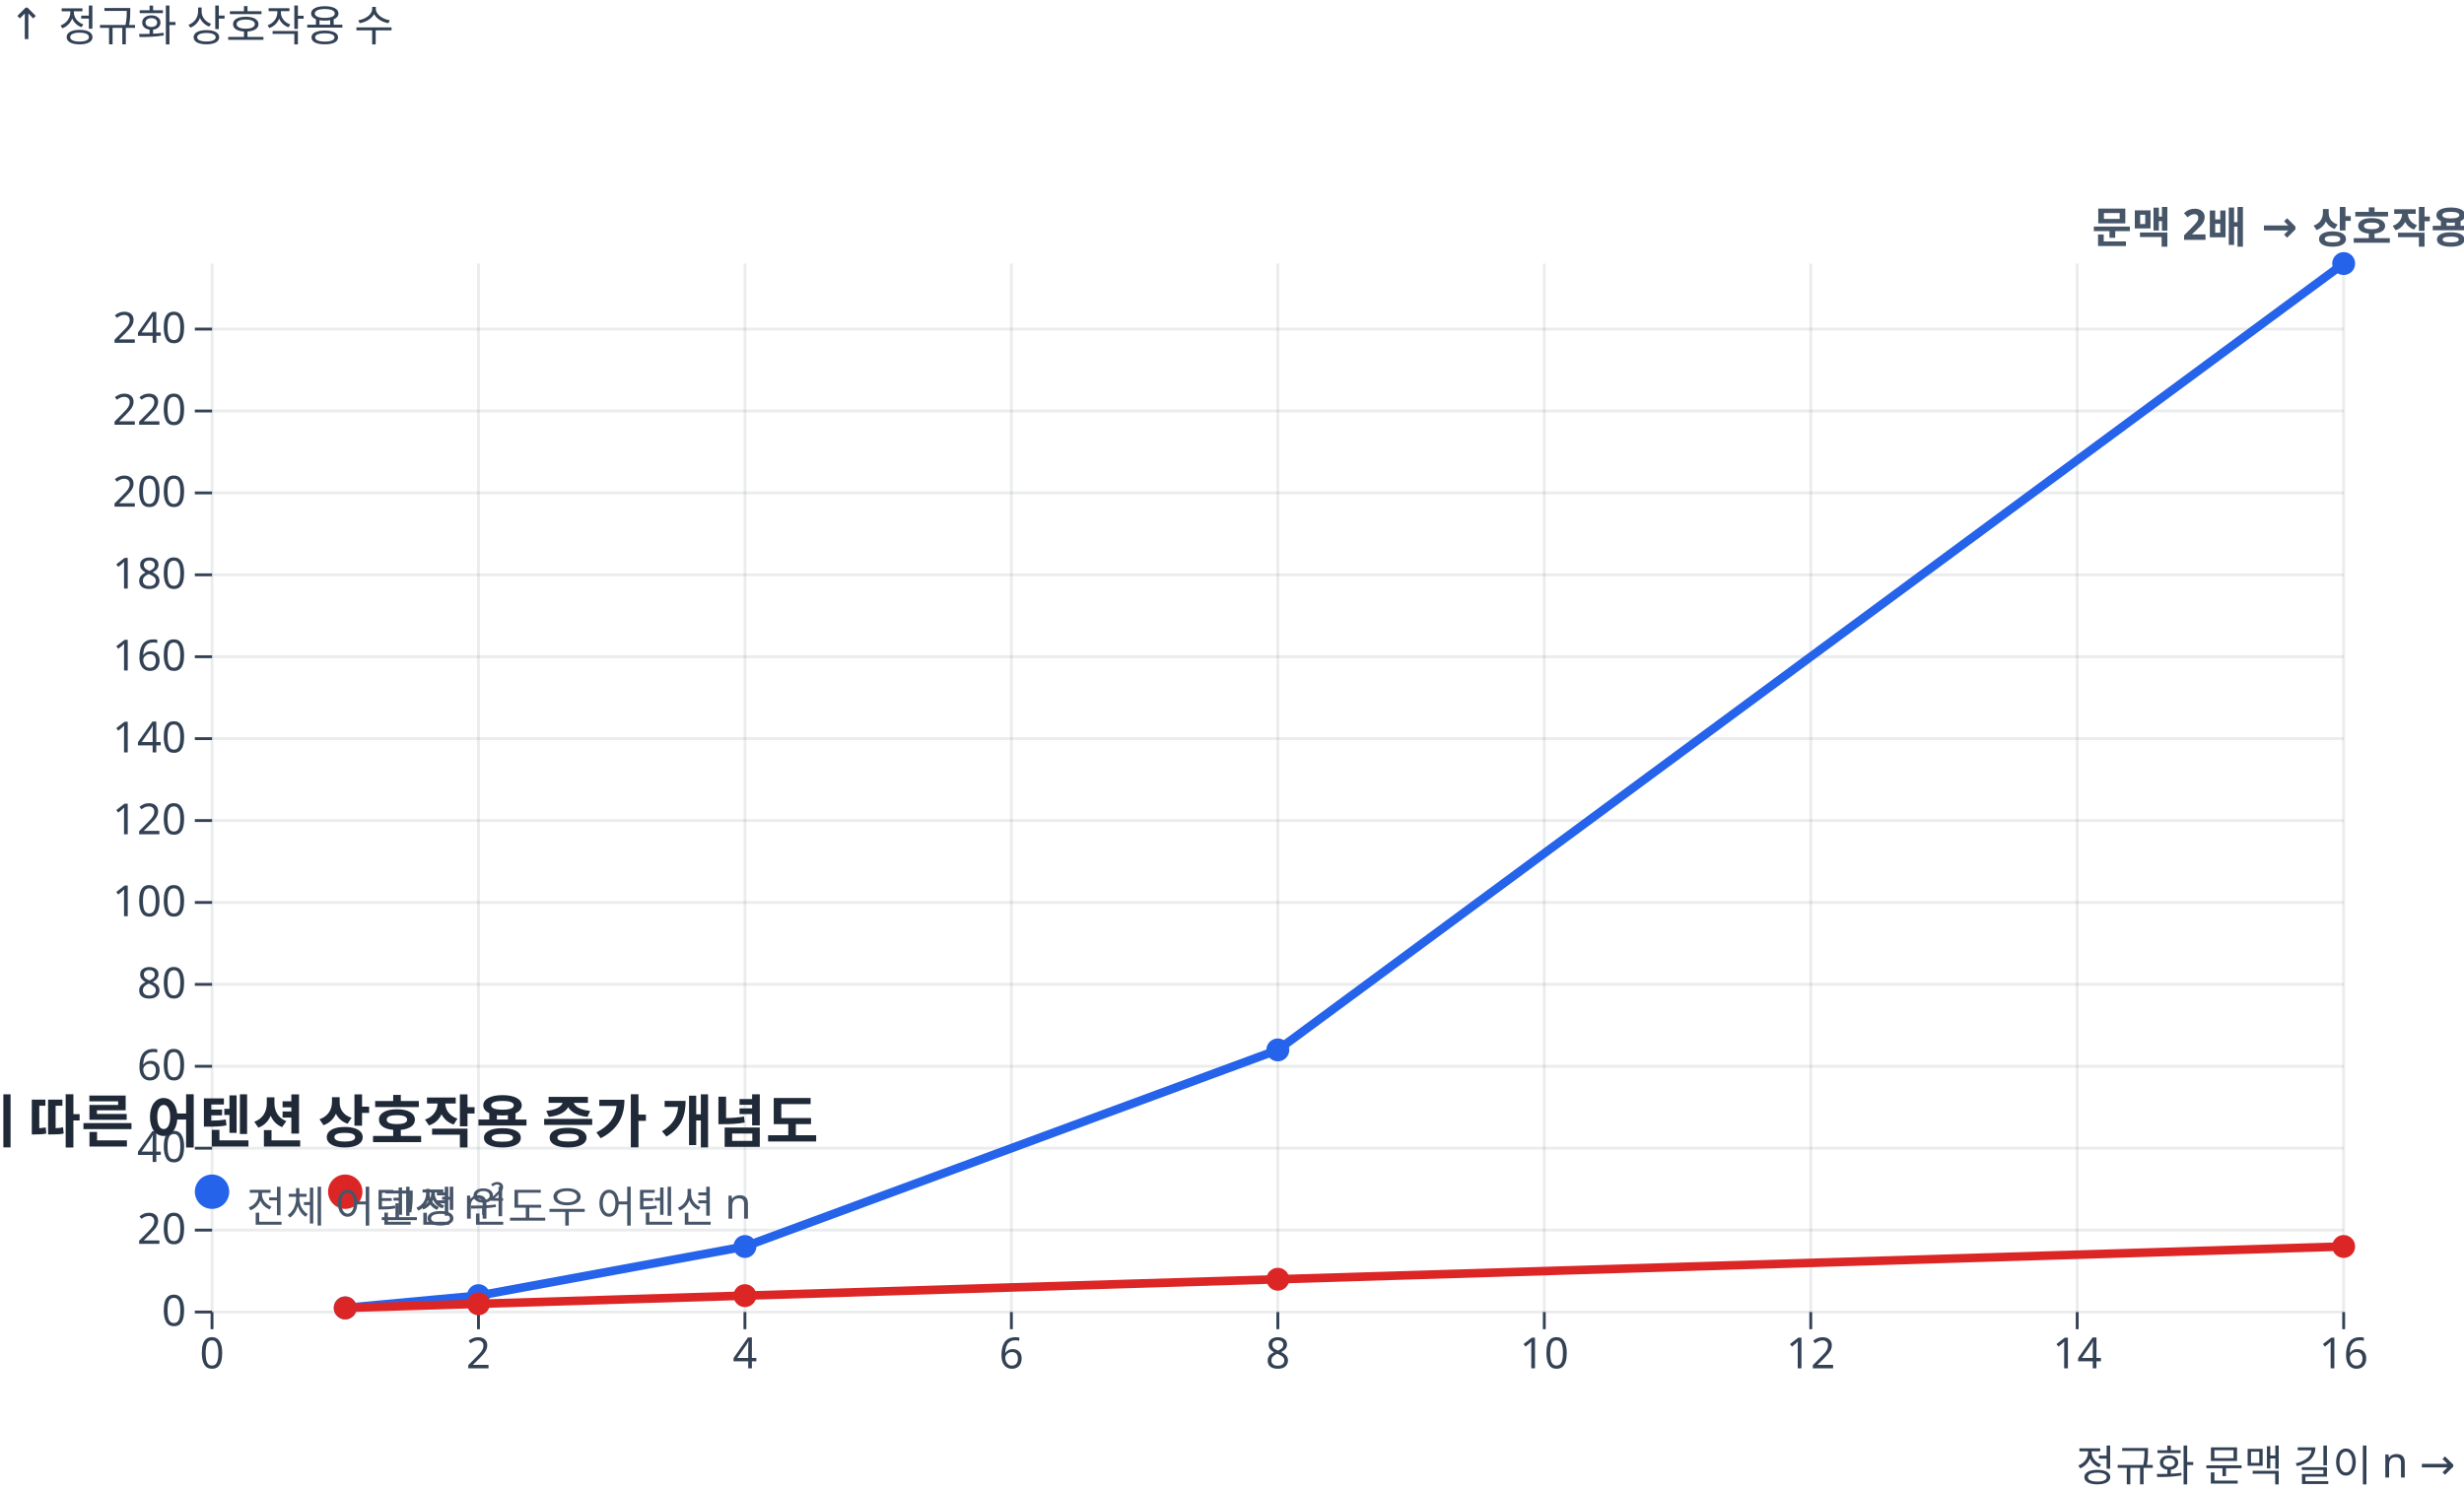
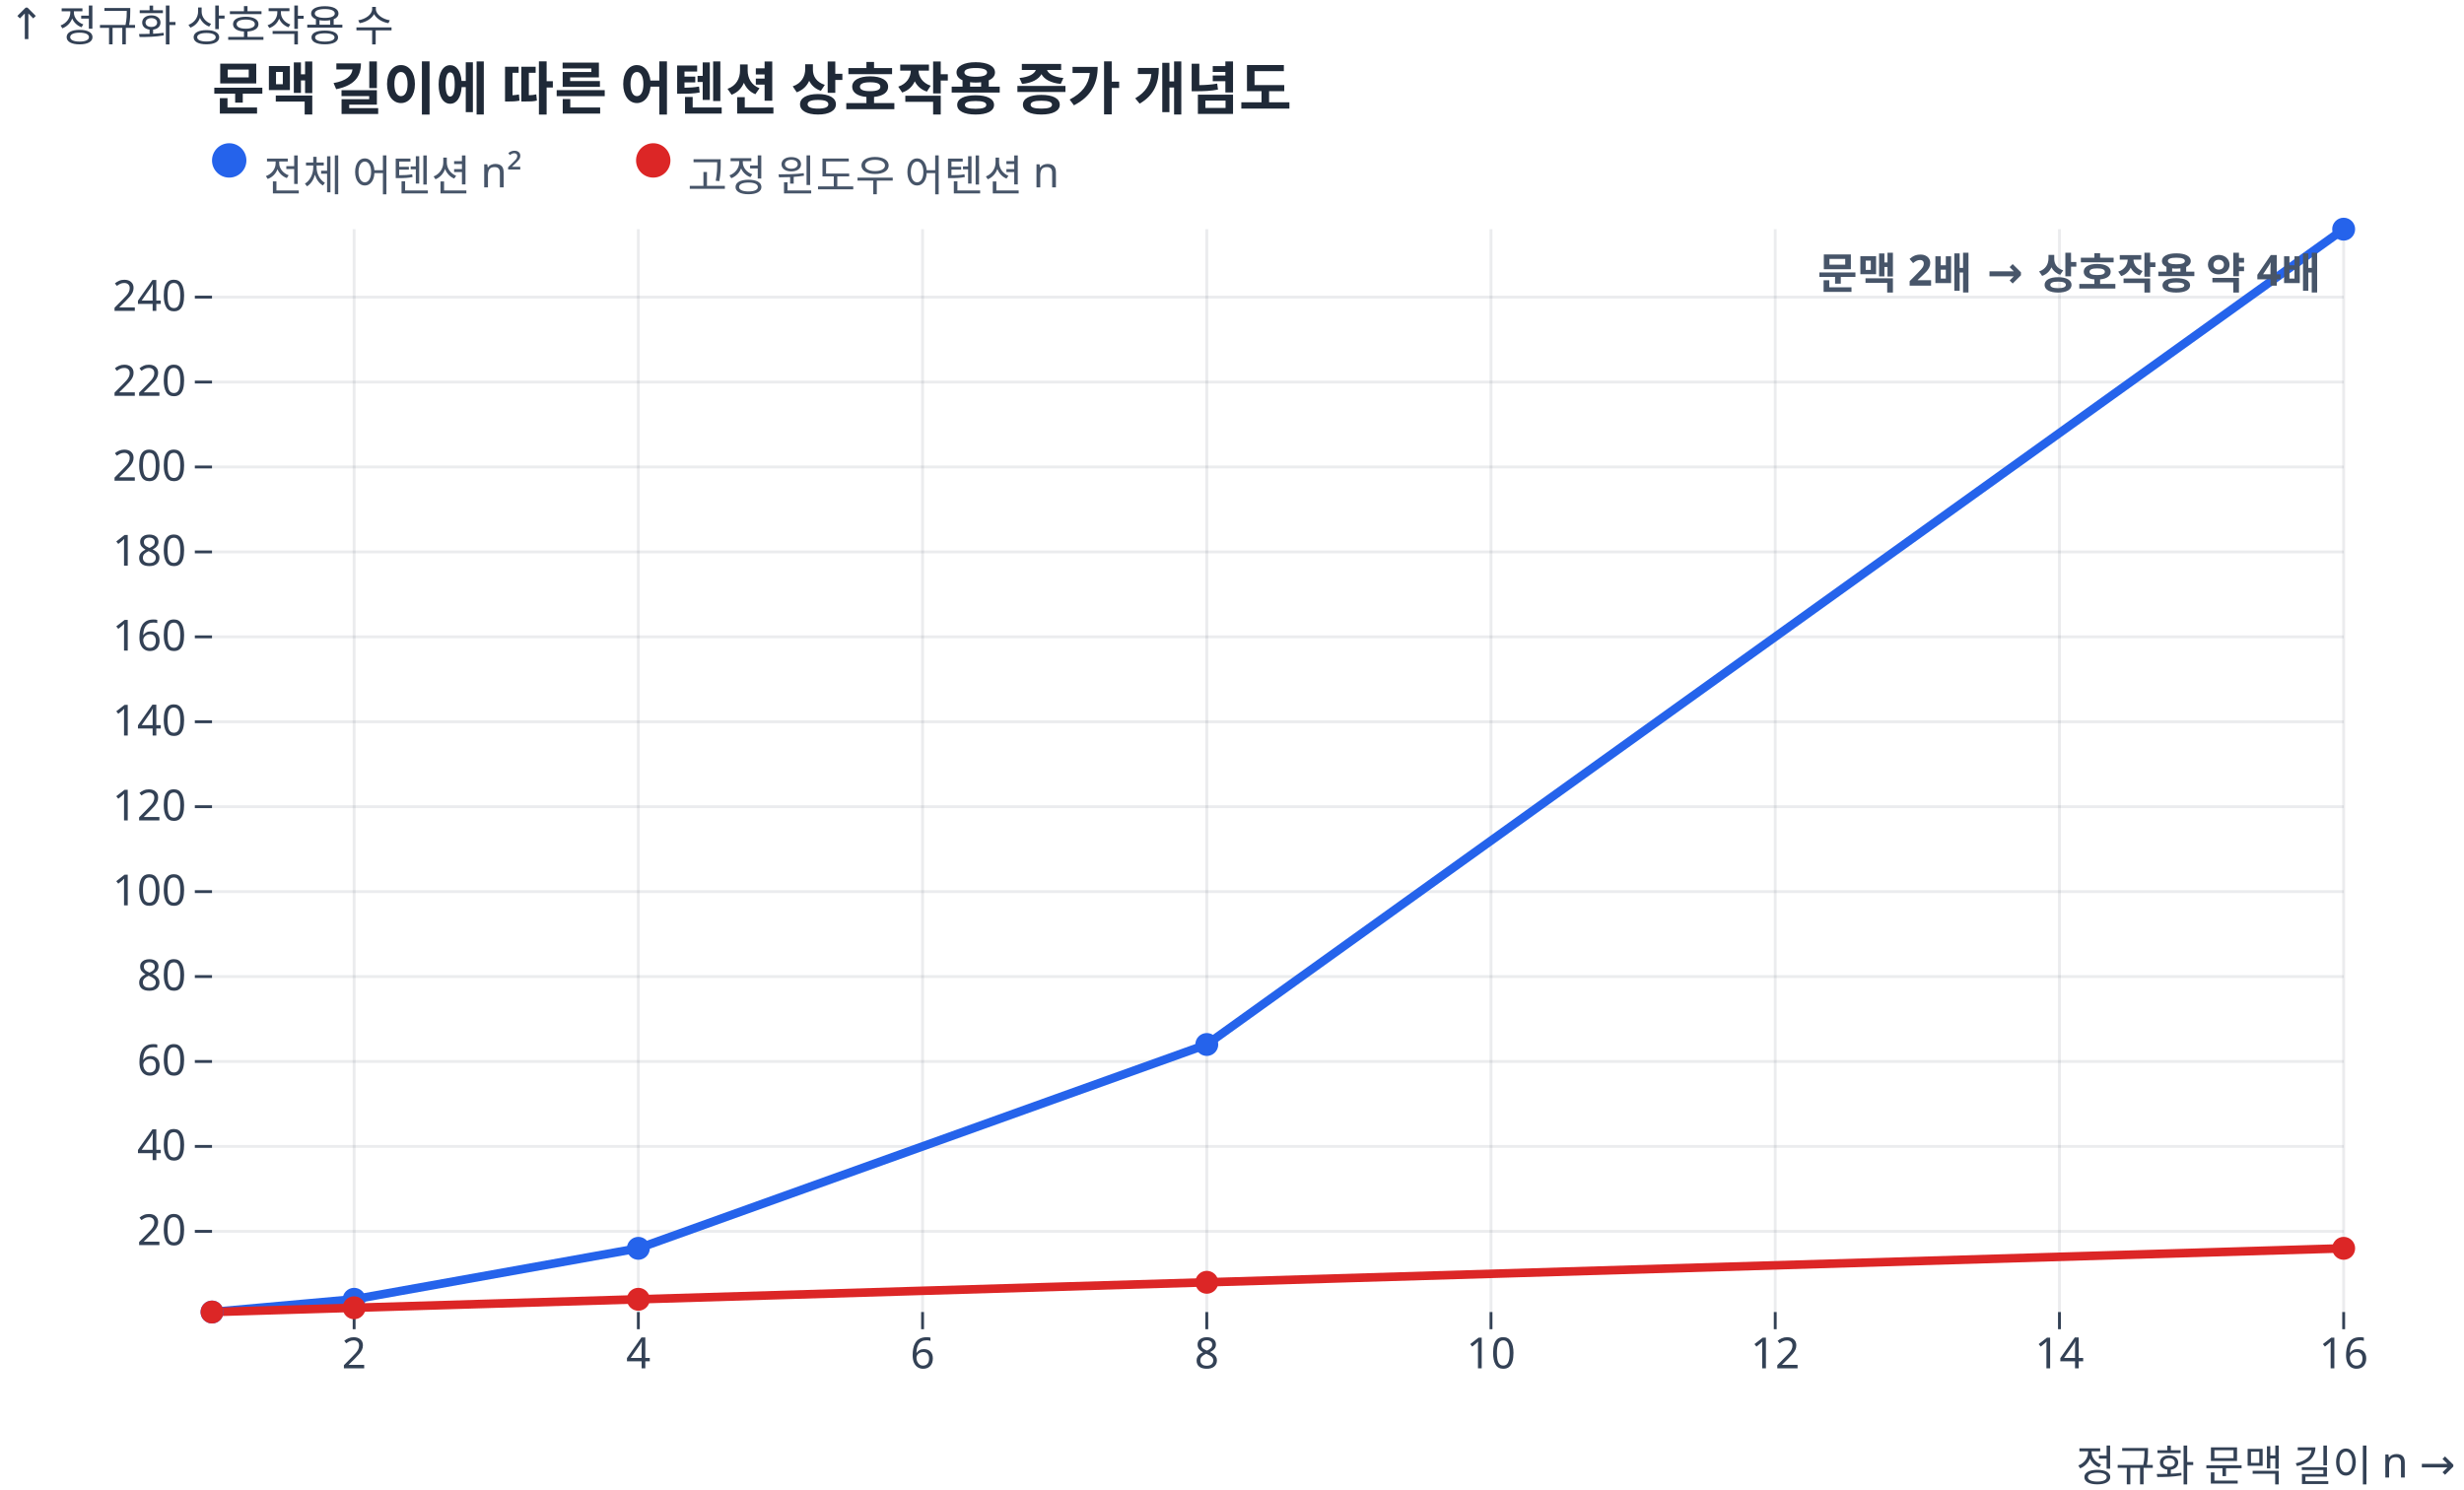
<svg xmlns="http://www.w3.org/2000/svg" class="plot-d6a7b5" fill="currentColor" font-family="system-ui, sans-serif" font-size="10" text-anchor="middle" width="860" height="520" viewBox="0 0 860 520" style="background: rgb(248, 250, 252); color: rgb(51, 65, 85); font-family: system-ui, sans-serif; font-size: 15px;" role="img" aria-label="문맥 길이에 따른 어텐션 상호작용 증가 개념도: 전체 어텐션 n², 고정 윈도우 어텐션 n 계열 차트">
  <style>:where(.plot-d6a7b5) {
  --plot-background: white;
  display: block;
  height: auto;
  height: intrinsic;
  max-width: 100%;
}
:where(.plot-d6a7b5 text),
:where(.plot-d6a7b5 tspan) {
  white-space: pre;
}</style>
  <g aria-label="y-grid" aria-hidden="true" stroke="currentColor" stroke-opacity="0.1">
-     <line x1="74" x2="818" y1="458" y2="458" />
-     <line x1="74" x2="818" y1="429.406" y2="429.406" />
-     <line x1="74" x2="818" y1="400.812" y2="400.812" />
-     <line x1="74" x2="818" y1="372.219" y2="372.219" />
-     <line x1="74" x2="818" y1="343.625" y2="343.625" />
-     <line x1="74" x2="818" y1="315.031" y2="315.031" />
-     <line x1="74" x2="818" y1="286.438" y2="286.438" />
-     <line x1="74" x2="818" y1="257.844" y2="257.844" />
-     <line x1="74" x2="818" y1="229.25" y2="229.25" />
-     <line x1="74" x2="818" y1="200.656" y2="200.656" />
-     <line x1="74" x2="818" y1="172.062" y2="172.062" />
-     <line x1="74" x2="818" y1="143.469" y2="143.469" />
-     <line x1="74" x2="818" y1="114.875" y2="114.875" />
+     <line x1="74" x2="818" y1="429.835" y2="429.835" />
+     <line x1="74" x2="818" y1="400.188" y2="400.188" />
+     <line x1="74" x2="818" y1="370.541" y2="370.541" />
+     <line x1="74" x2="818" y1="340.894" y2="340.894" />
+     <line x1="74" x2="818" y1="311.247" y2="311.247" />
+     <line x1="74" x2="818" y1="281.6" y2="281.6" />
+     <line x1="74" x2="818" y1="251.953" y2="251.953" />
+     <line x1="74" x2="818" y1="222.306" y2="222.306" />
+     <line x1="74" x2="818" y1="192.659" y2="192.659" />
+     <line x1="74" x2="818" y1="163.012" y2="163.012" />
+     <line x1="74" x2="818" y1="133.365" y2="133.365" />
+     <line x1="74" x2="818" y1="103.718" y2="103.718" />
  </g>
  <g aria-label="y-axis tick" aria-hidden="true" fill="none" stroke="currentColor">
-     <path transform="translate(74,458)" d="M0,0L-6,0" />
-     <path transform="translate(74,429.4062)" d="M0,0L-6,0" />
-     <path transform="translate(74,400.8125)" d="M0,0L-6,0" />
-     <path transform="translate(74,372.2188)" d="M0,0L-6,0" />
-     <path transform="translate(74,343.625)" d="M0,0L-6,0" />
-     <path transform="translate(74,315.0312)" d="M0,0L-6,0" />
-     <path transform="translate(74,286.4375)" d="M0,0L-6,0" />
-     <path transform="translate(74,257.8438)" d="M0,0L-6,0" />
-     <path transform="translate(74,229.25)" d="M0,0L-6,0" />
-     <path transform="translate(74,200.6562)" d="M0,0L-6,0" />
-     <path transform="translate(74,172.0625)" d="M0,0L-6,0" />
-     <path transform="translate(74,143.4688)" d="M0,0L-6,0" />
-     <path transform="translate(74,114.875)" d="M0,0L-6,0" />
+     <path transform="translate(74,429.8353)" d="M0,0L-6,0" />
+     <path transform="translate(74,400.1882)" d="M0,0L-6,0" />
+     <path transform="translate(74,370.5412)" d="M0,0L-6,0" />
+     <path transform="translate(74,340.8941)" d="M0,0L-6,0" />
+     <path transform="translate(74,311.2471)" d="M0,0L-6,0" />
+     <path transform="translate(74,281.6)" d="M0,0L-6,0" />
+     <path transform="translate(74,251.9529)" d="M0,0L-6,0" />
+     <path transform="translate(74,222.3059)" d="M0,0L-6,0" />
+     <path transform="translate(74,192.6588)" d="M0,0L-6,0" />
+     <path transform="translate(74,163.0118)" d="M0,0L-6,0" />
+     <path transform="translate(74,133.3647)" d="M0,0L-6,0" />
+     <path transform="translate(74,103.7176)" d="M0,0L-6,0" />
  </g>
  <g aria-label="y-axis tick label" text-anchor="end" font-variant="tabular-nums" transform="translate(-9,0)">
-     <text y="0.32em" transform="translate(74,458)">0</text>
-     <text y="0.32em" transform="translate(74,429.4062)">20</text>
-     <text y="0.32em" transform="translate(74,400.8125)">40</text>
-     <text y="0.32em" transform="translate(74,372.2188)">60</text>
-     <text y="0.32em" transform="translate(74,343.625)">80</text>
-     <text y="0.32em" transform="translate(74,315.0312)">100</text>
-     <text y="0.32em" transform="translate(74,286.4375)">120</text>
-     <text y="0.32em" transform="translate(74,257.8438)">140</text>
-     <text y="0.32em" transform="translate(74,229.25)">160</text>
-     <text y="0.32em" transform="translate(74,200.6562)">180</text>
-     <text y="0.32em" transform="translate(74,172.0625)">200</text>
-     <text y="0.32em" transform="translate(74,143.4688)">220</text>
-     <text y="0.32em" transform="translate(74,114.875)">240</text>
+     <text y="0.32em" transform="translate(74,429.8353)">20</text>
+     <text y="0.32em" transform="translate(74,400.1882)">40</text>
+     <text y="0.32em" transform="translate(74,370.5412)">60</text>
+     <text y="0.32em" transform="translate(74,340.8941)">80</text>
+     <text y="0.32em" transform="translate(74,311.2471)">100</text>
+     <text y="0.32em" transform="translate(74,281.6)">120</text>
+     <text y="0.32em" transform="translate(74,251.9529)">140</text>
+     <text y="0.32em" transform="translate(74,222.3059)">160</text>
+     <text y="0.32em" transform="translate(74,192.6588)">180</text>
+     <text y="0.32em" transform="translate(74,163.0118)">200</text>
+     <text y="0.32em" transform="translate(74,133.3647)">220</text>
+     <text y="0.32em" transform="translate(74,103.7176)">240</text>
  </g>
-   <g aria-label="y-axis label" text-anchor="start" transform="translate(-71,-89)">
-     <text y="0.71em" transform="translate(74,92)">↑ 정규화 상호작용 수</text>
+   <g aria-label="y-axis label" text-anchor="start" transform="translate(-71,-77)">
+     <text y="0.71em" transform="translate(74,80)">↑ 정규화 상호작용 수</text>
  </g>
  <g aria-label="x-grid" aria-hidden="true" stroke="currentColor" stroke-opacity="0.1">
-     <line x1="74" x2="74" y1="92" y2="458" />
-     <line x1="167" x2="167" y1="92" y2="458" />
-     <line x1="260" x2="260" y1="92" y2="458" />
-     <line x1="353" x2="353" y1="92" y2="458" />
-     <line x1="446" x2="446" y1="92" y2="458" />
-     <line x1="539" x2="539" y1="92" y2="458" />
-     <line x1="632" x2="632" y1="92" y2="458" />
-     <line x1="725" x2="725" y1="92" y2="458" />
-     <line x1="818" x2="818" y1="92" y2="458" />
+     <line x1="123.6" x2="123.6" y1="80" y2="458" />
+     <line x1="222.8" x2="222.8" y1="80" y2="458" />
+     <line x1="322" x2="322" y1="80" y2="458" />
+     <line x1="421.2" x2="421.2" y1="80" y2="458" />
+     <line x1="520.4" x2="520.4" y1="80" y2="458" />
+     <line x1="619.6" x2="619.6" y1="80" y2="458" />
+     <line x1="718.8" x2="718.8" y1="80" y2="458" />
+     <line x1="818" x2="818" y1="80" y2="458" />
  </g>
  <g aria-label="x-axis tick" aria-hidden="true" fill="none" stroke="currentColor">
-     <path transform="translate(74,458)" d="M0,0L0,6" />
-     <path transform="translate(167,458)" d="M0,0L0,6" />
-     <path transform="translate(260,458)" d="M0,0L0,6" />
-     <path transform="translate(353,458)" d="M0,0L0,6" />
-     <path transform="translate(446,458)" d="M0,0L0,6" />
-     <path transform="translate(539,458)" d="M0,0L0,6" />
-     <path transform="translate(632,458)" d="M0,0L0,6" />
-     <path transform="translate(725,458)" d="M0,0L0,6" />
+     <path transform="translate(123.6,458)" d="M0,0L0,6" />
+     <path transform="translate(222.8,458)" d="M0,0L0,6" />
+     <path transform="translate(322,458)" d="M0,0L0,6" />
+     <path transform="translate(421.2,458)" d="M0,0L0,6" />
+     <path transform="translate(520.4,458)" d="M0,0L0,6" />
+     <path transform="translate(619.6,458)" d="M0,0L0,6" />
+     <path transform="translate(718.8,458)" d="M0,0L0,6" />
    <path transform="translate(818,458)" d="M0,0L0,6" />
  </g>
  <g aria-label="x-axis tick label" font-variant="tabular-nums" transform="translate(0,9)">
-     <text y="0.71em" transform="translate(74,458)">0</text>
-     <text y="0.71em" transform="translate(167,458)">2</text>
-     <text y="0.71em" transform="translate(260,458)">4</text>
-     <text y="0.71em" transform="translate(353,458)">6</text>
-     <text y="0.71em" transform="translate(446,458)">8</text>
-     <text y="0.71em" transform="translate(539,458)">10</text>
-     <text y="0.71em" transform="translate(632,458)">12</text>
-     <text y="0.71em" transform="translate(725,458)">14</text>
+     <text y="0.71em" transform="translate(123.6,458)">2</text>
+     <text y="0.71em" transform="translate(222.8,458)">4</text>
+     <text y="0.71em" transform="translate(322,458)">6</text>
+     <text y="0.71em" transform="translate(421.2,458)">8</text>
+     <text y="0.71em" transform="translate(520.4,458)">10</text>
+     <text y="0.71em" transform="translate(619.6,458)">12</text>
+     <text y="0.71em" transform="translate(718.8,458)">14</text>
    <text y="0.71em" transform="translate(818,458)">16</text>
  </g>
  <g aria-label="x-axis label" text-anchor="end" transform="translate(39,59)">
    <text transform="translate(818,458)">정규화 문맥 길이 n →</text>
  </g>
-   <g aria-label="text" fill="#1f2937" font-size="20" font-weight="700" transform="translate(0,-72)">
-     <text y="0.71em" transform="translate(97.25,456.5703)">문맥 길이에 따른 어텐션 상호작용 증가 개념도</text>
+   <g aria-label="text" fill="#1f2937" text-anchor="start" font-size="20" font-weight="700" transform="translate(0,-56)">
+     <text y="0.71em" transform="translate(74,80)">문맥 길이에 따른 어텐션 상호작용 증가 개념도</text>
+   </g>
+   <g aria-label="dot" fill="#2563eb" transform="translate(6,-24)">
+     <circle cx="74" cy="80" r="6" />
+   </g>
+   <g aria-label="text" fill="#475569" text-anchor="start" transform="translate(18,-24)">
+     <text y="0.71em" transform="translate(74,80)">전체 어텐션 n²</text>
+   </g>
+   <g aria-label="dot" fill="#dc2626" transform="translate(154,-24)">
+     <circle cx="74" cy="80" r="6" />
+   </g>
+   <g aria-label="text" fill="#475569" text-anchor="start" transform="translate(166,-24)">
+     <text y="0.71em" transform="translate(74,80)">고정 윈도우 어텐션 n</text>
  </g>
  <g aria-label="line" fill="none" stroke-width="3" stroke-linejoin="round" stroke-linecap="round">
-     <path stroke="#2563eb" d="M120.5,456.57L167,452.281L260,435.125L446,366.5L818,92" />
-     <path stroke="#dc2626" d="M120.5,456.57L167,455.141L260,452.281L446,446.563L818,435.125" />
+     <path stroke="#2563eb" d="M74,458L123.6,453.553L222.8,435.765L421.2,364.612L818,80" />
+     <path stroke="#dc2626" d="M74,458L123.6,456.518L222.8,453.553L421.2,447.624L818,435.765" />
  </g>
  <g aria-label="dot">
-     <circle cx="120.5" cy="456.57" r="4" fill="#2563eb" />
-     <circle cx="120.5" cy="456.57" r="4" fill="#dc2626" />
-     <circle cx="167" cy="452.281" r="4" fill="#2563eb" />
-     <circle cx="167" cy="455.141" r="4" fill="#dc2626" />
-     <circle cx="260" cy="435.125" r="4" fill="#2563eb" />
-     <circle cx="260" cy="452.281" r="4" fill="#dc2626" />
-     <circle cx="446" cy="366.5" r="4" fill="#2563eb" />
-     <circle cx="446" cy="446.562" r="4" fill="#dc2626" />
-     <circle cx="818" cy="92" r="4" fill="#2563eb" />
-     <circle cx="818" cy="435.125" r="4" fill="#dc2626" />
+     <circle cx="74" cy="458" r="4" fill="#2563eb" />
+     <circle cx="74" cy="458" r="4" fill="#dc2626" />
+     <circle cx="123.6" cy="453.553" r="4" fill="#2563eb" />
+     <circle cx="123.6" cy="456.518" r="4" fill="#dc2626" />
+     <circle cx="222.8" cy="435.765" r="4" fill="#2563eb" />
+     <circle cx="222.8" cy="453.553" r="4" fill="#dc2626" />
+     <circle cx="421.2" cy="364.612" r="4" fill="#2563eb" />
+     <circle cx="421.2" cy="447.624" r="4" fill="#dc2626" />
+     <circle cx="818" cy="80" r="4" fill="#2563eb" />
+     <circle cx="818" cy="435.765" r="4" fill="#dc2626" />
  </g>
-   <g aria-label="text" fill="#475569" font-weight="600" transform="translate(0,-12)">
-     <text y="0.32em" transform="translate(818,92)">문맥 2배 → 상호작용 약 4배</text>
-   </g>
-   <g aria-label="dot" transform="translate(0,-42)">
-     <circle cx="74" cy="458" r="6" fill="#2563eb" />
-     <circle cx="120.5" cy="458" r="6" fill="#dc2626" />
-   </g>
-   <g aria-label="text" fill="#475569" text-anchor="start" transform="translate(12,-42)">
-     <text y="0.71em" transform="translate(74,458)">전체 어텐션 n²</text>
-     <text y="0.71em" transform="translate(120.5,458)">고정 윈도우 어텐션 n</text>
+   <g aria-label="text" fill="#475569" text-anchor="end" font-weight="600" transform="translate(-8,16)">
+     <text y="0.32em" transform="translate(818,80)">문맥 2배 → 상호작용 약 4배</text>
  </g>
</svg>
